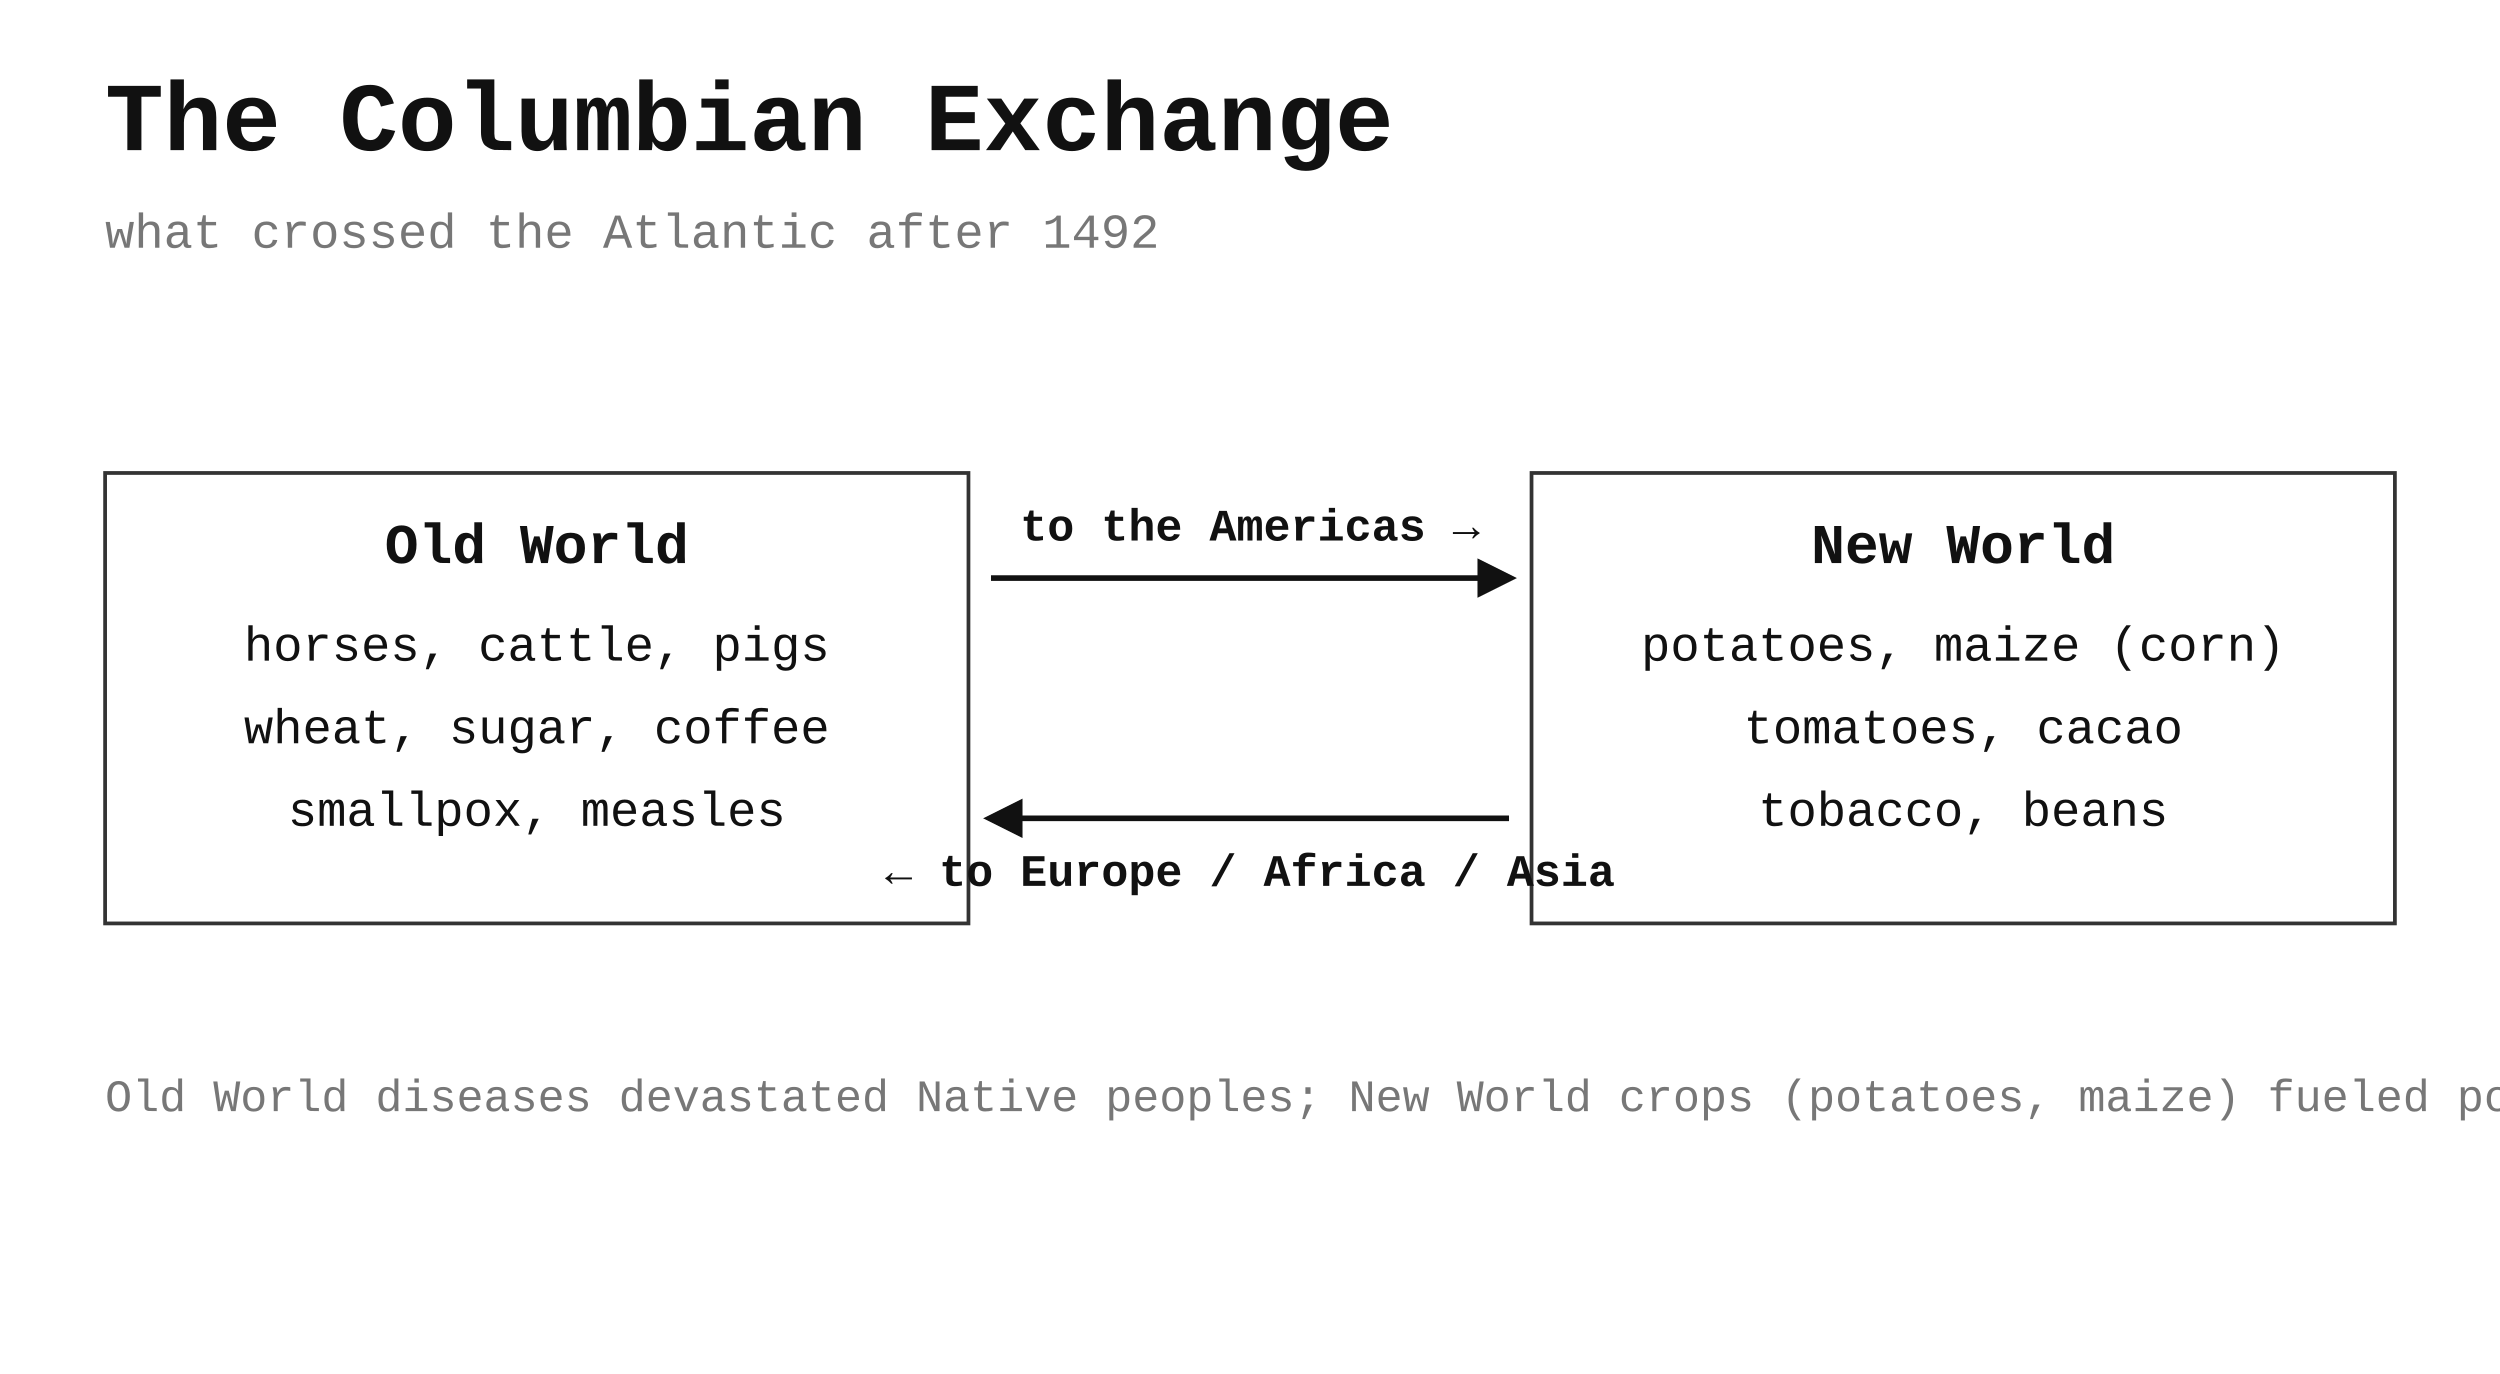
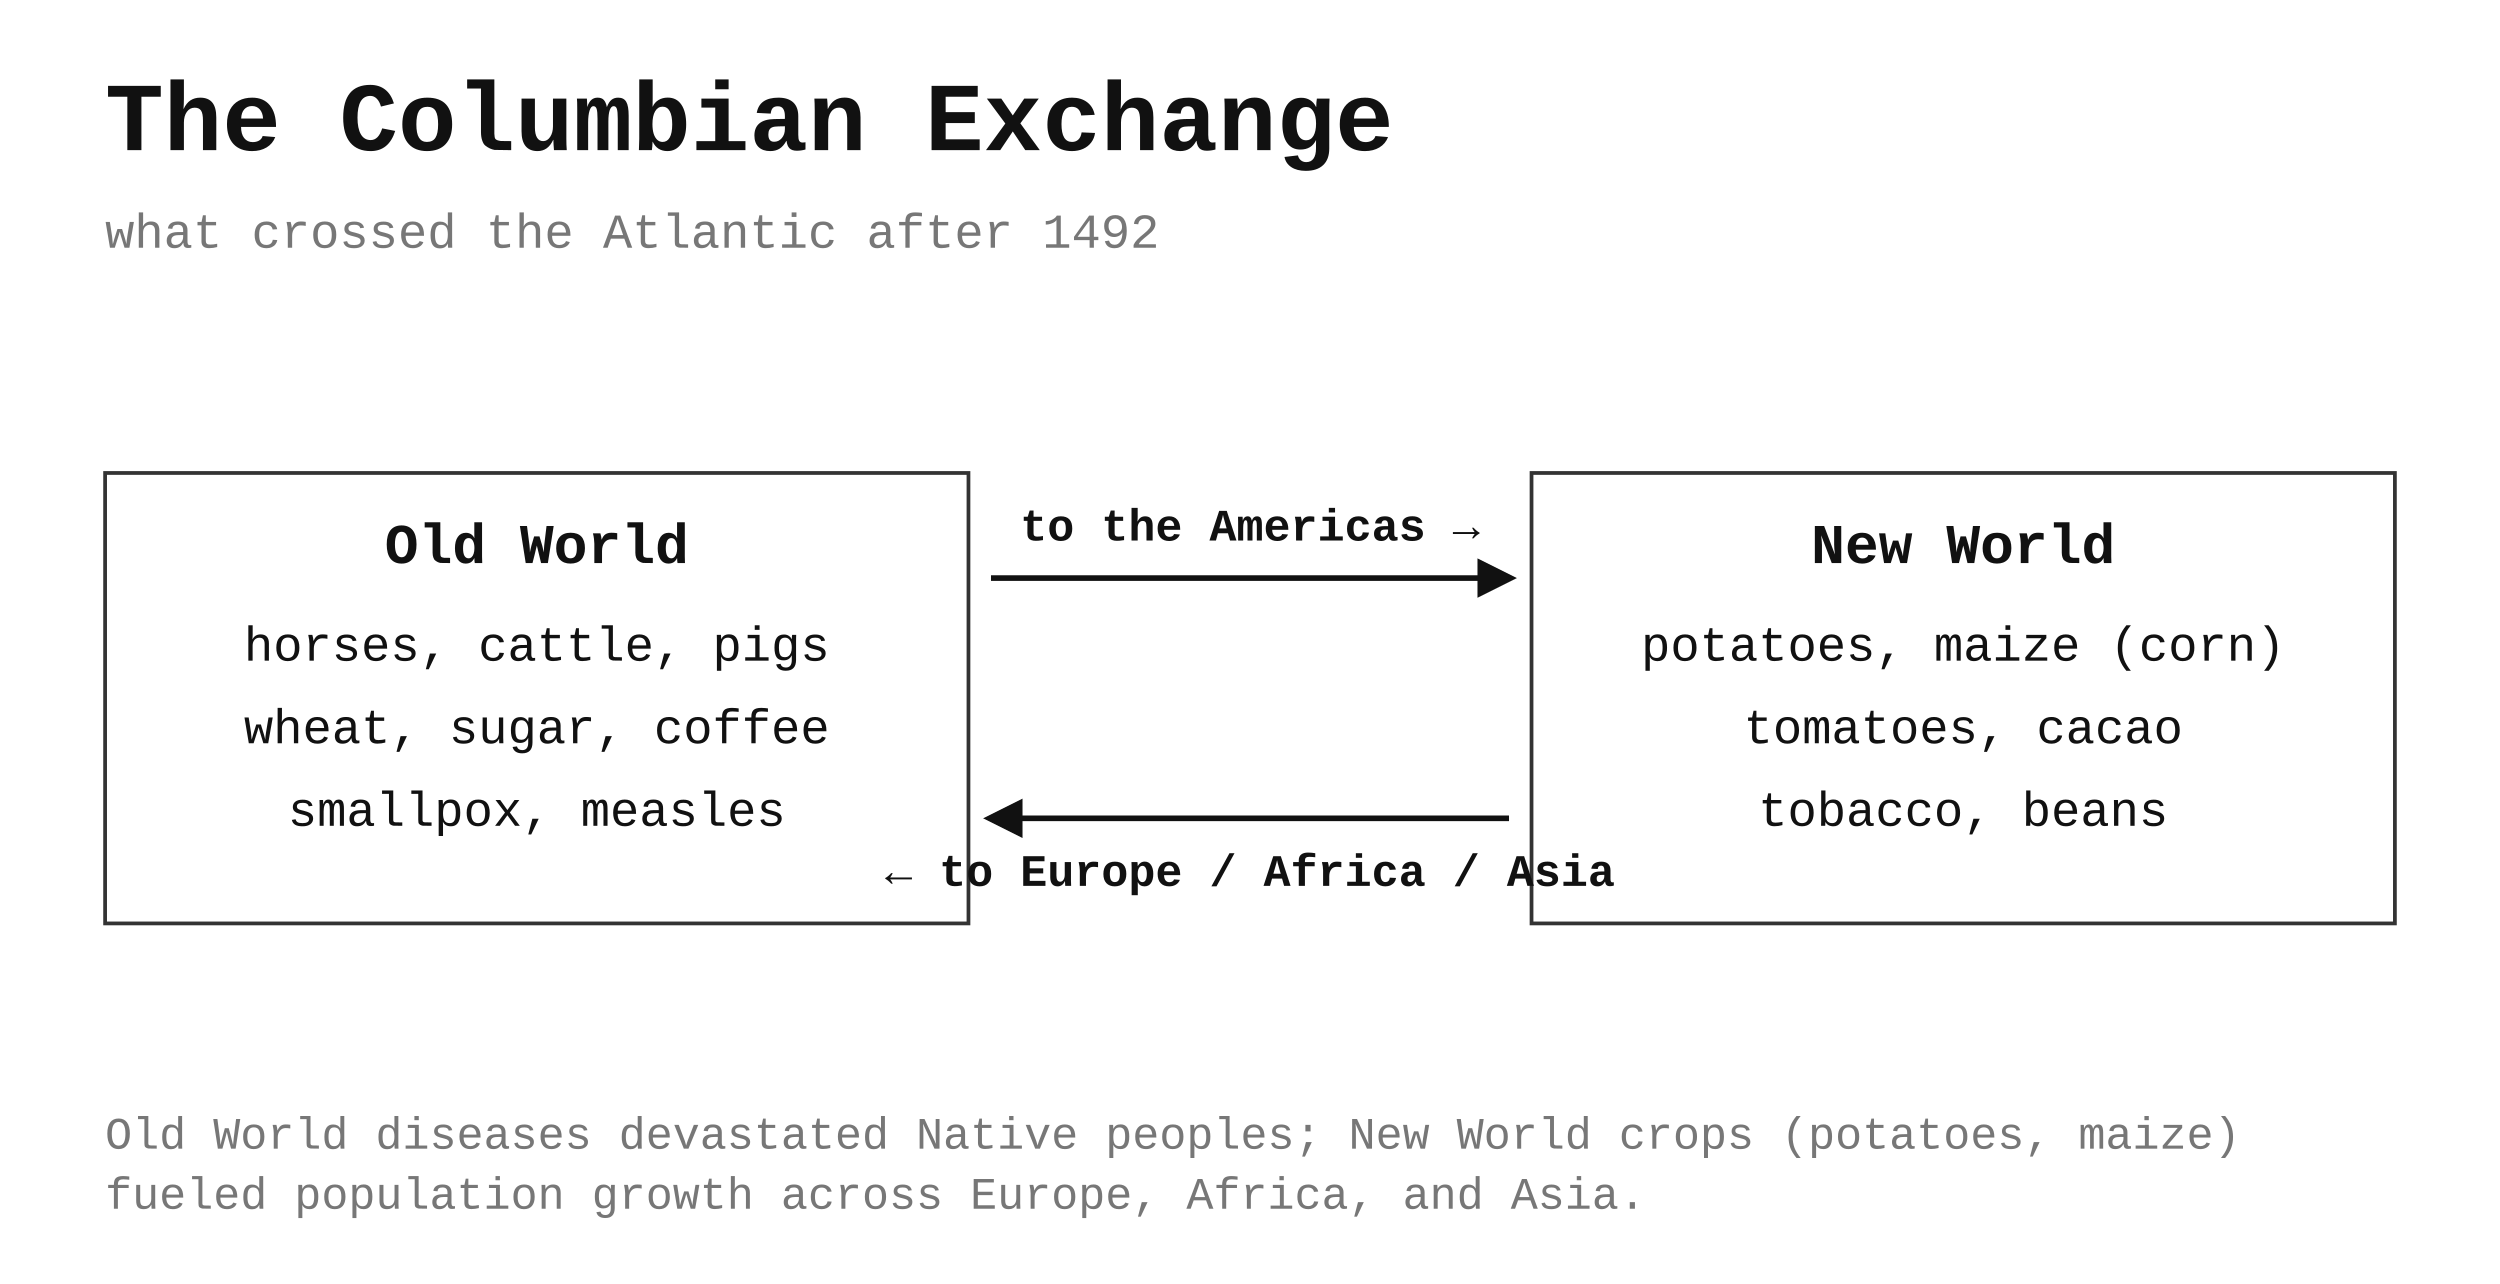
- <svg xmlns="http://www.w3.org/2000/svg" viewBox="0 0 666 366" role="img" aria-label="The Columbian Exchange">
+ <svg xmlns="http://www.w3.org/2000/svg" viewBox="0 0 666 342" role="img" aria-label="The Columbian Exchange">
  <style>
  text{font-family:'IBM Plex Mono','Consolas','Courier New',monospace;fill:var(--oe-svg-ink,#111);}
  .oe-bg{fill:var(--oe-svg-bg,#ffffff);}
  .faint{fill:var(--oe-svg-faint,#777);}
  .rule{stroke:var(--oe-svg-rule,#333);fill:none;stroke-width:1;}
  .rule-faint{stroke:var(--oe-svg-faint,#bbb);fill:none;stroke-width:1;}
  .cell{fill:var(--oe-svg-bg,#ffffff);stroke:var(--oe-svg-rule,#333);stroke-width:1;}
  .fill-faint{fill:var(--oe-svg-faint,#777);}
  .b{font-weight:700;}
</style>
-   <rect class="oe-bg" x="0" y="0" width="666" height="366" />
+   <rect class="oe-bg" x="0" y="0" width="666" height="342" />
  <defs>
    <marker id="ah" viewBox="0 0 10 10" refX="8" refY="5" markerWidth="7" markerHeight="7" orient="auto-start-reverse">
      <path d="M0,0 L10,5 L0,10 z" fill="var(--oe-svg-ink,#111)" />
    </marker>
  </defs>
  <text x="28" y="40" font-size="26" font-weight="700">The Columbian Exchange</text>
  <text x="28" y="66" font-size="13" class="faint">what crossed the Atlantic after 1492</text>
  <rect x="28" y="126" width="230" height="120" class="cell" />
  <text x="143" y="150" font-size="15" text-anchor="middle" font-weight="700">Old World</text>
  <text x="143" y="176" font-size="13" text-anchor="middle">horses, cattle, pigs</text>
  <text x="143" y="198" font-size="13" text-anchor="middle">wheat, sugar, coffee</text>
  <text x="143" y="220" font-size="13" text-anchor="middle">smallpox, measles</text>
  <rect x="408" y="126" width="230" height="120" class="cell" />
  <text x="523" y="150" font-size="15" text-anchor="middle" font-weight="700">New World</text>
  <text x="523" y="176" font-size="13" text-anchor="middle">potatoes, maize (corn)</text>
  <text x="523" y="198" font-size="13" text-anchor="middle">tomatoes, cacao</text>
  <text x="523" y="220" font-size="13" text-anchor="middle">tobacco, beans</text>
  <line x1="264" y1="154" x2="402" y2="154" stroke="var(--oe-svg-ink,#111)" stroke-width="1.5" marker-end="url(#ah)" />
  <text x="333" y="144" font-size="12" text-anchor="middle" font-weight="700">to the Americas →</text>
  <line x1="402" y1="218" x2="264" y2="218" stroke="var(--oe-svg-ink,#111)" stroke-width="1.5" marker-end="url(#ah)" />
  <text x="333" y="236" font-size="12" text-anchor="middle" font-weight="700">← to Europe / Africa / Asia</text>
-   <text x="28" y="296" font-size="12" class="faint">Old World diseases devastated Native peoples; New World crops (potatoes, maize) fueled population growth across Europe, Africa, and Asia.</text>
+   <text x="28" y="306" font-size="12" class="faint">Old World diseases devastated Native peoples; New World crops (potatoes, maize)</text>
+   <text x="28" y="322" font-size="12" class="faint">fueled population growth across Europe, Africa, and Asia.</text>
</svg>
